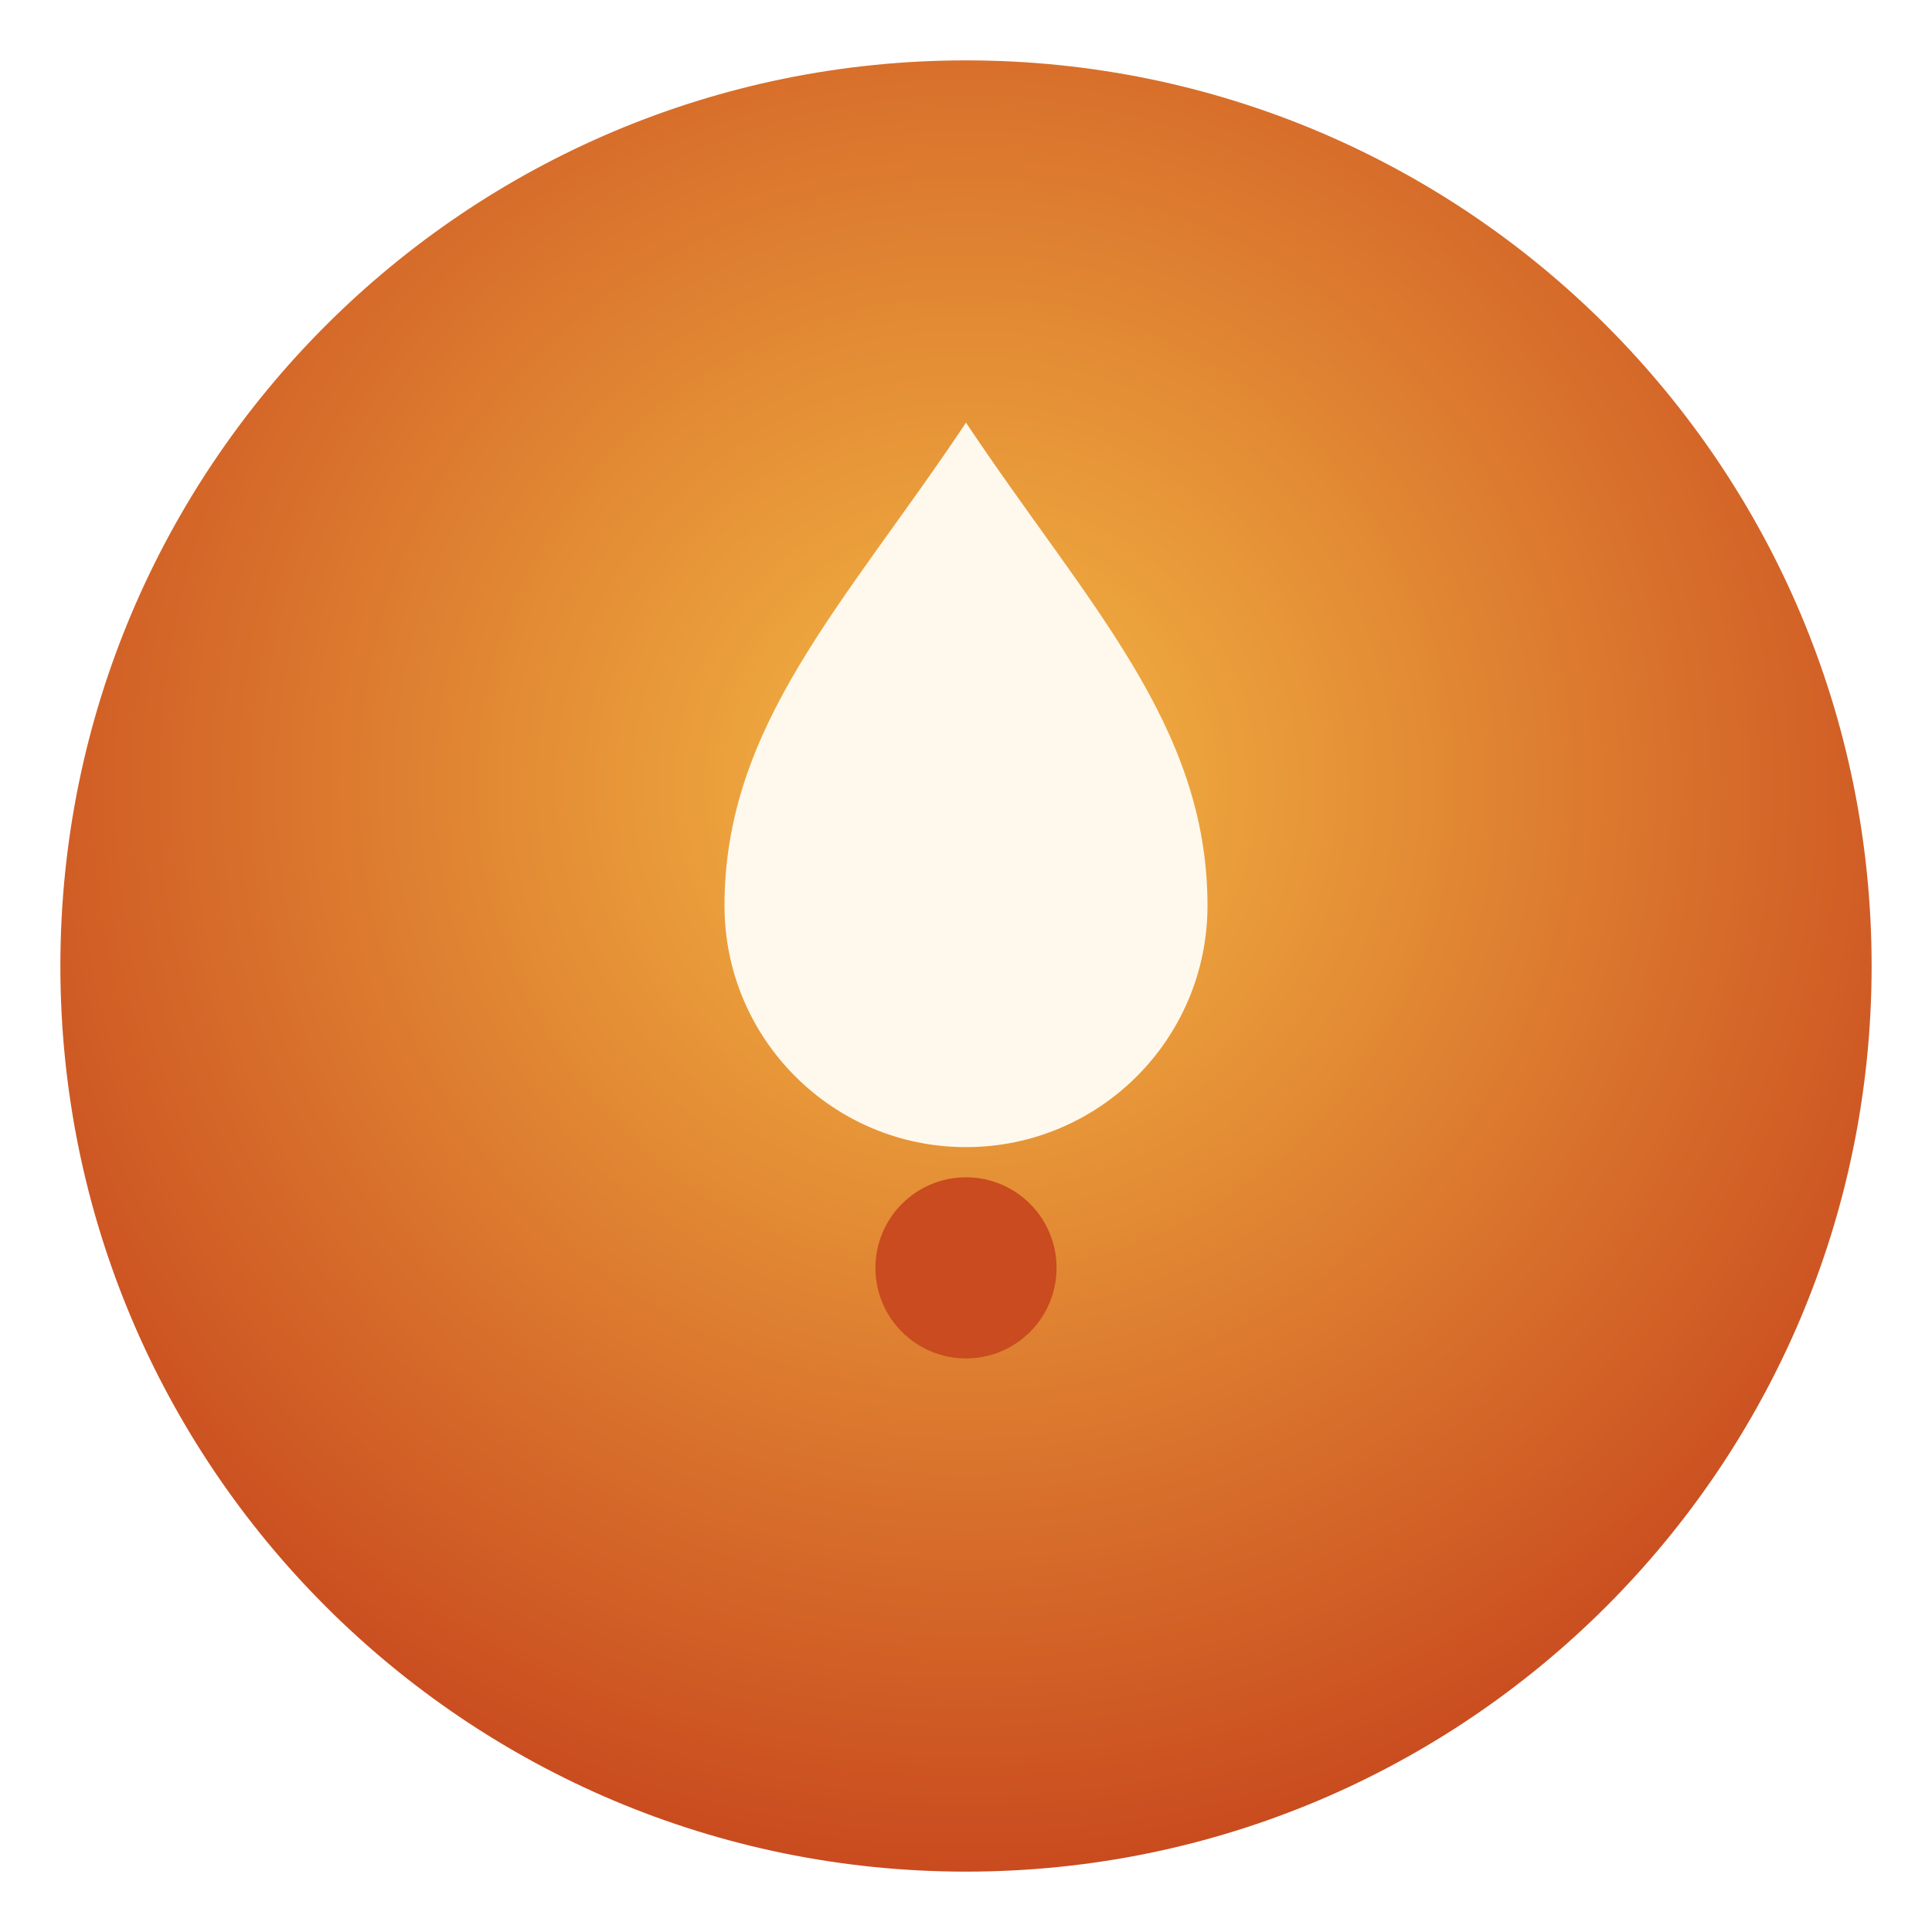
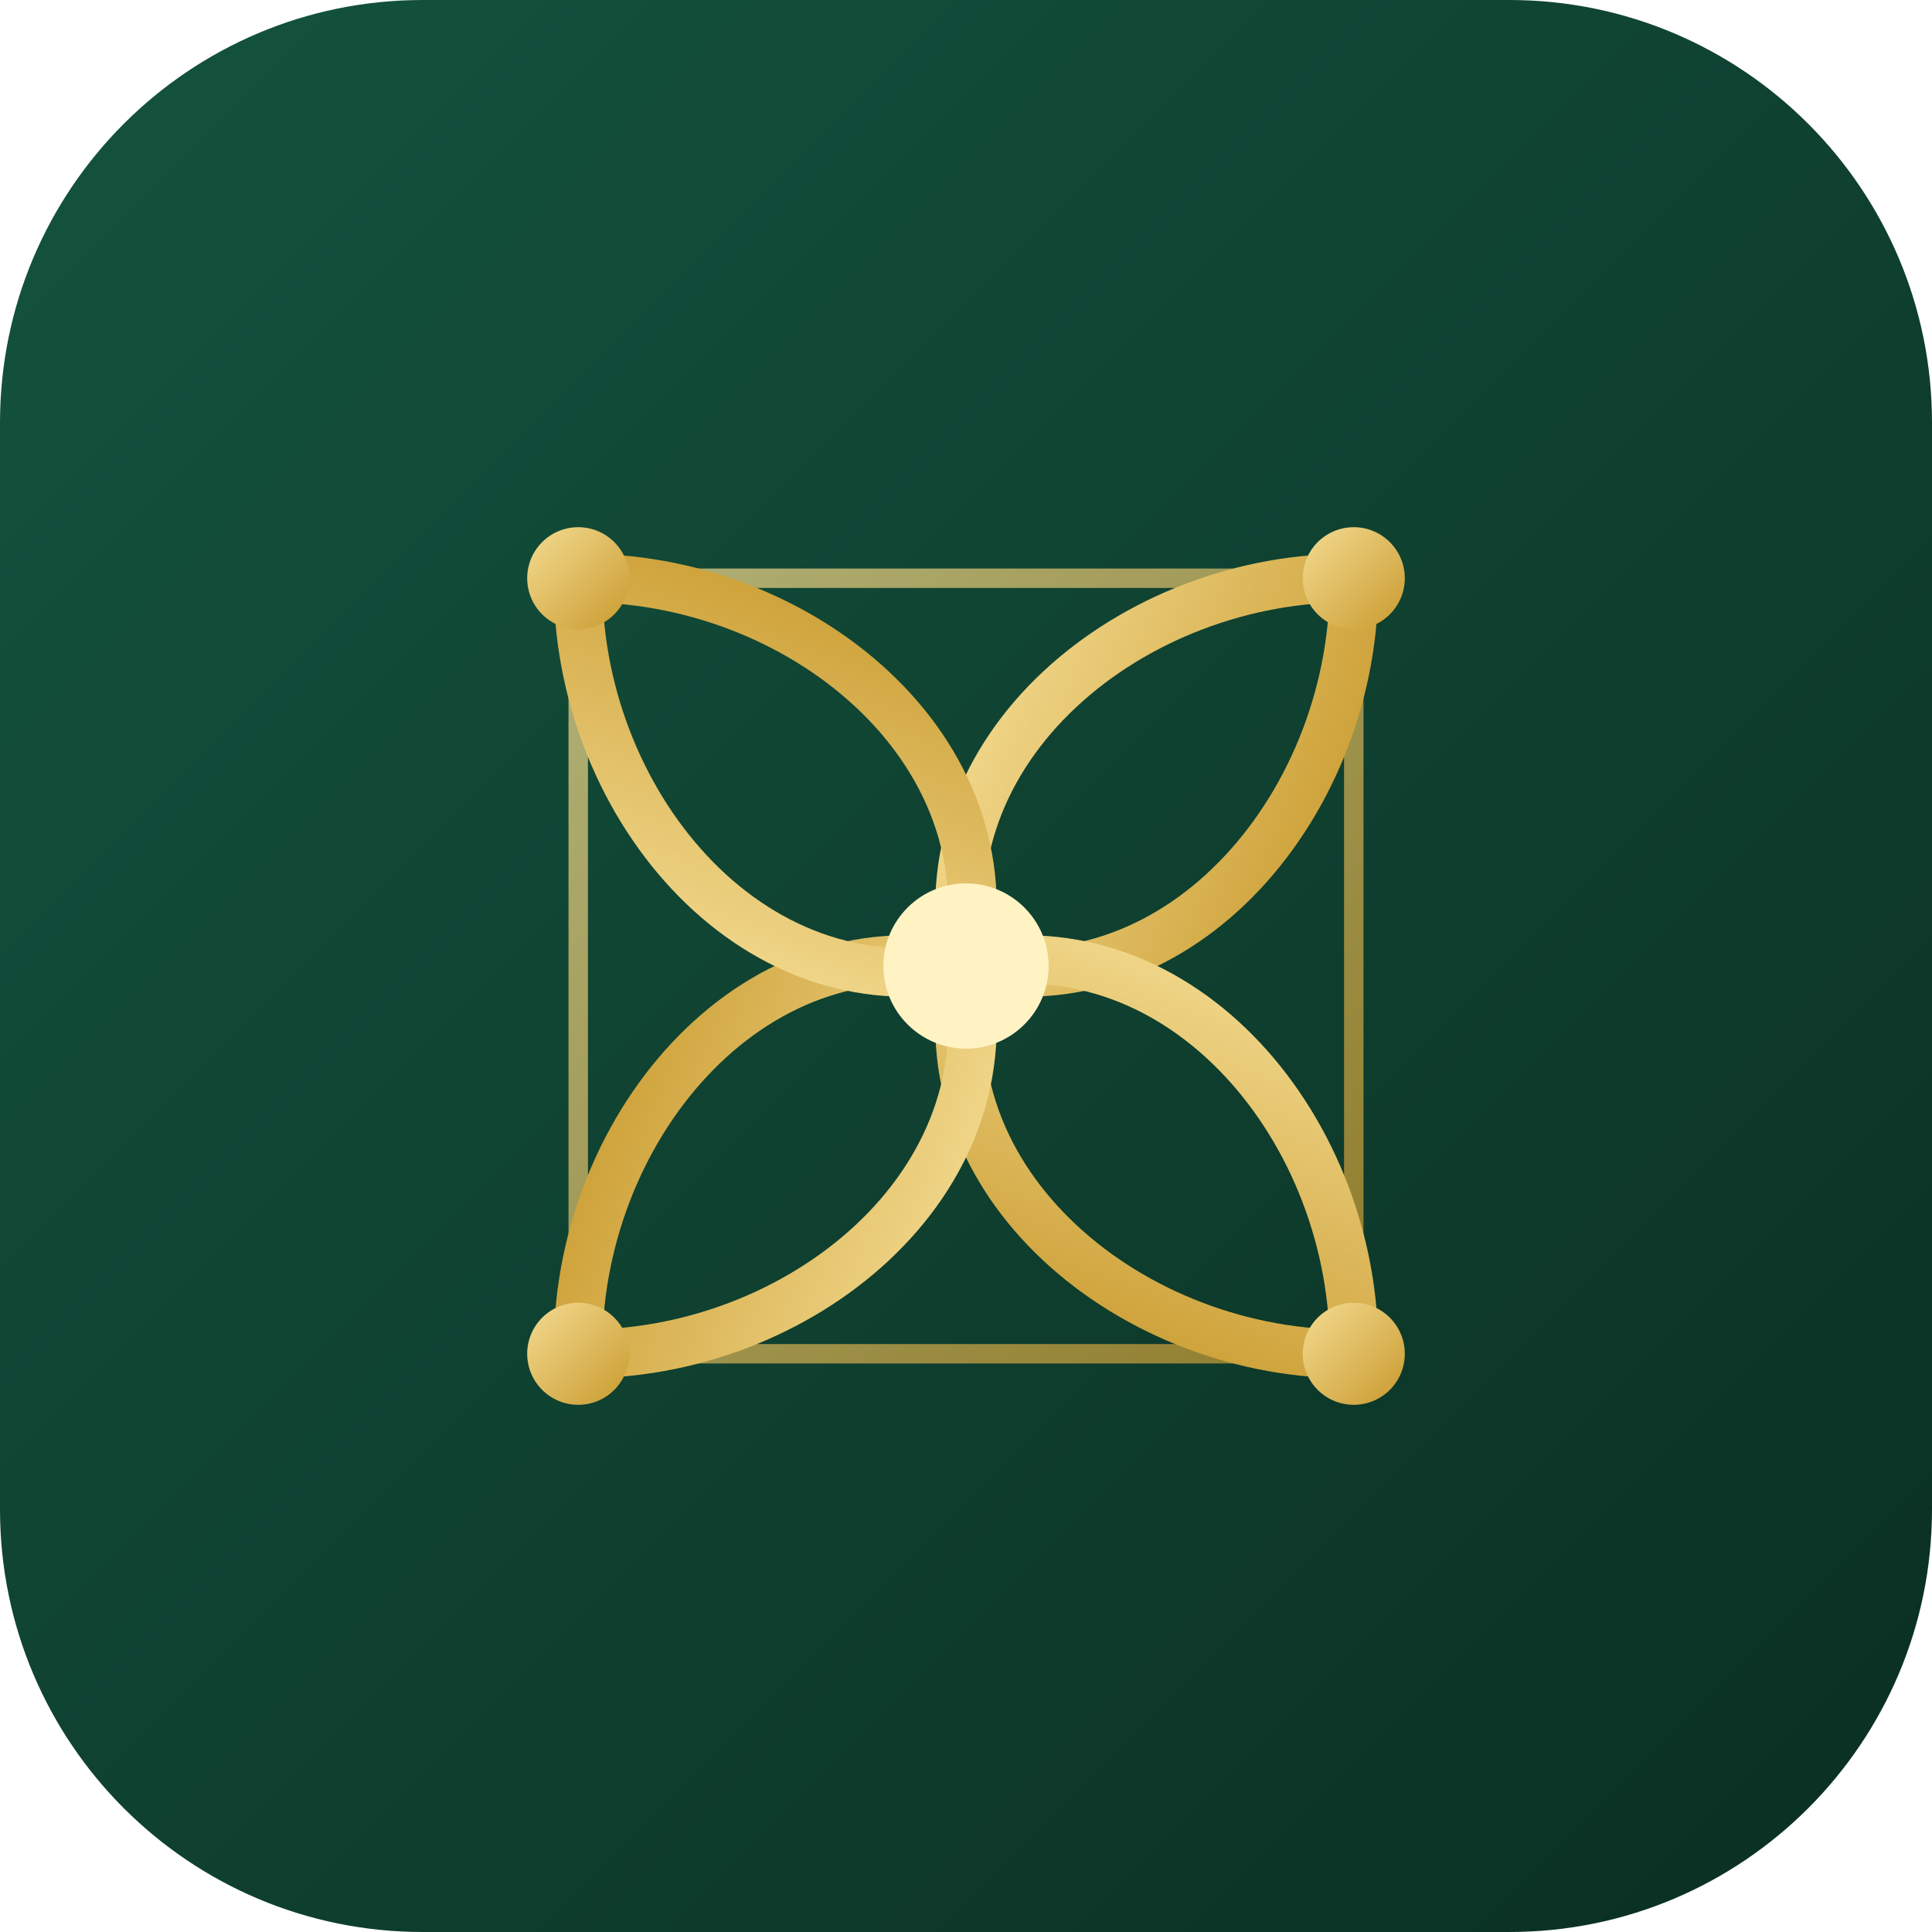
- <svg xmlns="http://www.w3.org/2000/svg" viewBox="0 0 64 64">
+ <svg xmlns="http://www.w3.org/2000/svg" viewBox="0 0 512 512">
  <defs>
-     <radialGradient id="g" cx="50%" cy="40%" r="60%">
-       <stop offset="0%" stop-color="#f5b944" />
-       <stop offset="100%" stop-color="#c94b1f" />
-     </radialGradient>
+     <linearGradient id="b" x1="0" y1="0" x2="1" y2="1">
+       <stop offset="0" stop-color="#14543F" />
+       <stop offset="1" stop-color="#0A2E22" />
+     </linearGradient>
+     <linearGradient id="g" x1="0" y1="0" x2="1" y2="1">
+       <stop offset="0" stop-color="#F4DC92" />
+       <stop offset="1" stop-color="#C99A2E" />
+     </linearGradient>
  </defs>
-   <circle cx="32" cy="32" r="30" fill="url(#g)" />
-   <path d="M32 14c-4 6-8 10-8 16a8 8 0 0016 0c0-6-4-10-8-16z" fill="#fff8ec" />
-   <circle cx="32" cy="42" r="3" fill="#c94b1f" />
+   <rect width="512" height="512" rx="112" fill="url(#b)" />
+   <g transform="translate(256 256) scale(0.92) translate(-256 -256)">
+     <g fill="none" stroke="url(#g)" stroke-linecap="round" stroke-linejoin="round">
+       <path d="M367.7 144.3L367.7 367.7L144.3 367.7L144.3 144.3Z" stroke-width="5.6" opacity=".7" />
+       <g stroke-width="14">
+         <g transform="translate(256 256) rotate(-45)">
+           <path d="M0 0C34.76 -53.72 113.76 -45.662 158 0C113.76 45.662 34.76 53.72 0 0Z" />
+           <path d="M0 0H135.88" stroke-width="7" />
+         </g>
+         <g transform="translate(256 256) rotate(45)">
+           <path d="M0 0C34.76 -53.72 113.76 -45.662 158 0C113.76 45.662 34.76 53.72 0 0Z" />
+           <path d="M0 0H135.88" stroke-width="7" />
+         </g>
+         <g transform="translate(256 256) rotate(135)">
+           <path d="M0 0C34.76 -53.72 113.76 -45.662 158 0C113.76 45.662 34.76 53.72 0 0Z" />
+           <path d="M0 0H135.88" stroke-width="7" />
+         </g>
+         <g transform="translate(256 256) rotate(225)">
+           <path d="M0 0C34.76 -53.72 113.76 -45.662 158 0C113.76 45.662 34.76 53.72 0 0Z" />
+           <path d="M0 0H135.88" stroke-width="7" />
+         </g>
+       </g>
+     </g>
+     <g fill="url(#g)">
+       <circle cx="367.7" cy="144.3" r="14.7" />
+       <circle cx="367.7" cy="367.7" r="14.7" />
+       <circle cx="144.3" cy="367.7" r="14.7" />
+       <circle cx="144.3" cy="144.3" r="14.7" />
+     </g>
+     <circle cx="256" cy="256" r="23.8" fill="#FFF3C4" />
+   </g>
</svg>
